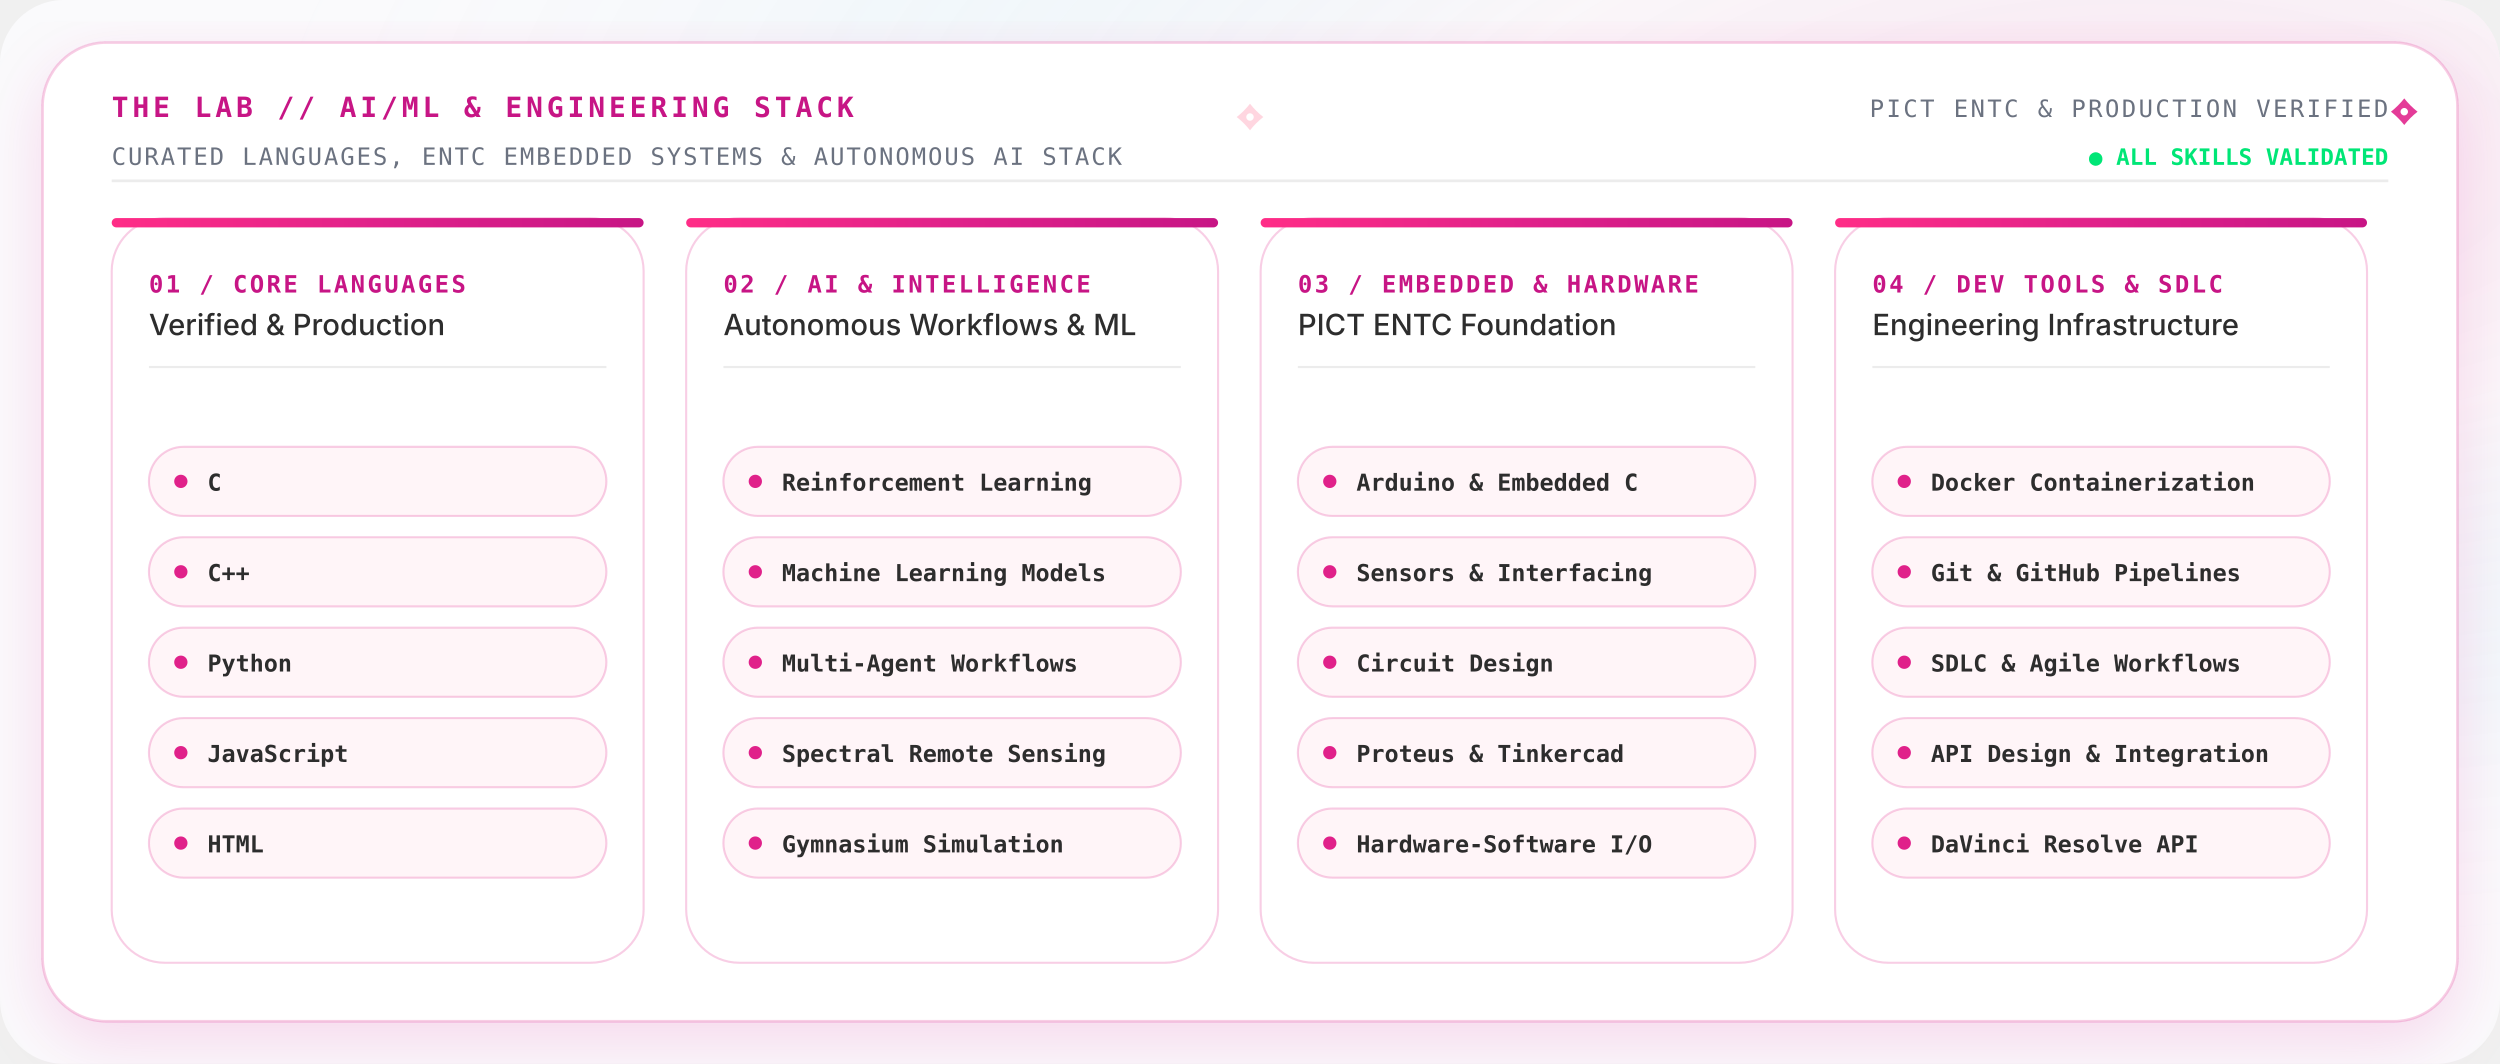
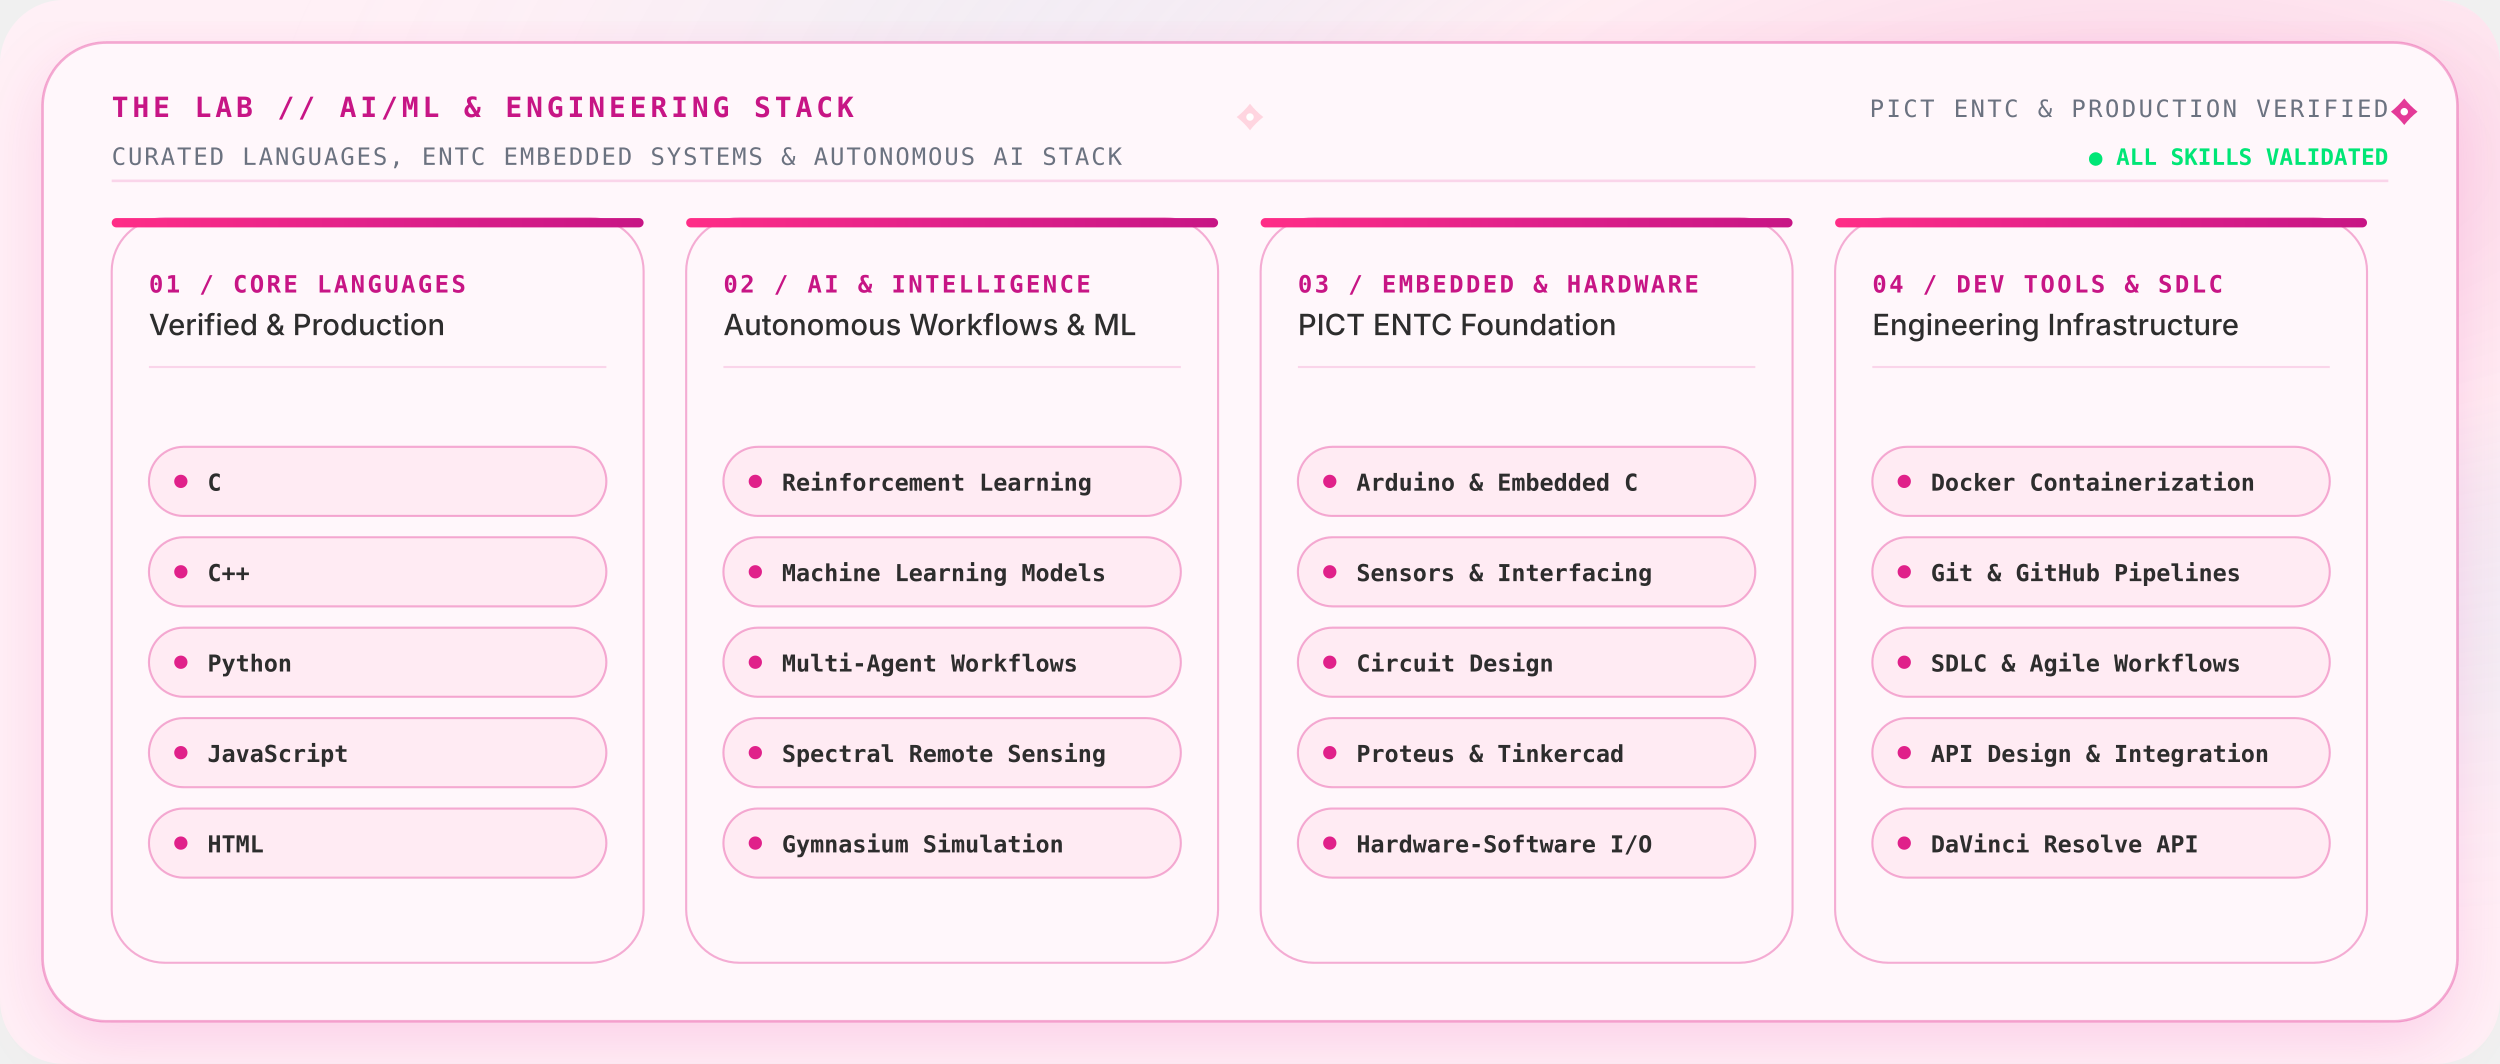
<svg xmlns="http://www.w3.org/2000/svg" viewBox="0 0 940 400" width="100%" height="400" fill="none">
  <defs>
    <style type="text/css">
        .display-title {
          font-family: 'Montserrat', 'Plus Jakarta Sans', 'Inter', -apple-system, BlinkMacSystemFont, 'Segoe UI', Roboto, sans-serif;
          font-weight: 800;
          letter-spacing: -0.02em;
        }
        .editorial-title {
          font-family: 'Cinzel', 'Playfair Display', 'Didot', Georgia, serif;
          font-weight: 700;
          letter-spacing: 0.08em;
        }
        .editorial-script {
          font-family: 'Pacifico', 'Cinzel', 'Playfair Display', 'Brush Script MT', cursive, sans-serif;
          letter-spacing: 0.02em;
        }
        .editorial-sans {
          font-family: 'Poppins', 'Inter', -apple-system, BlinkMacSystemFont, 'Segoe UI', Roboto, sans-serif;
          font-weight: 500;
        }
        .code-mono {
          font-family: 'JetBrains Mono', 'SF Mono', 'Fira Code', Menlo, Consolas, monospace;
        }
        
        /* Subtle Shimmer &amp; Pulse Keyframes */
        @keyframes subtlePulse {
          0%, 100% { opacity: 0.85; }
          50% { opacity: 1; }
        }
        @keyframes glint {
          0%, 100% { transform: scale(0.95); opacity: 0.7; }
          50% { transform: scale(1.08); opacity: 1; }
        }
        
        .pulse-anim {
          animation: subtlePulse 3s ease-in-out infinite;
        }
        .glint-anim {
          animation: glint 3.5s ease-in-out infinite;
          transform-origin: center;
        }
      </style>
    <linearGradient id="ward_barbieGrad" x1="0%" y1="0%" x2="100%" y2="0%">
      <stop offset="0%" stop-color="#FF2D87" />
      <stop offset="50%" stop-color="#E0218A" />
      <stop offset="100%" stop-color="#C71585" />
    </linearGradient>
+     <linearGradient id="ward_canvasPinkGrad" x1="0%" y1="0%" x2="100%" y2="100%">
+       <stop offset="0%" stop-color="#FFF0F6" />
+       <stop offset="50%" stop-color="#FFE4F0" />
+       <stop offset="100%" stop-color="#FFD6EA" />
+     </linearGradient>
    <linearGradient id="ward_blushGrad" x1="0%" y1="0%" x2="100%" y2="100%">
-       <stop offset="0%" stop-color="#FFFFFF" />
-       <stop offset="60%" stop-color="#FFF0F5" />
+       <stop offset="0%" stop-color="#FFF5FA" />
+       <stop offset="50%" stop-color="#FFEBF3" />
      <stop offset="100%" stop-color="#FFD1DC" />
    </linearGradient>
    <linearGradient id="ward_cyanGrad" x1="0%" y1="0%" x2="100%" y2="0%">
      <stop offset="0%" stop-color="#00B4D8" />
      <stop offset="100%" stop-color="#0077B6" />
    </linearGradient>
    <linearGradient id="ward_cardGlass" x1="0%" y1="0%" x2="0%" y2="100%">
-       <stop offset="0%" stop-color="#FFFFFF" stop-opacity="0.98" />
-       <stop offset="100%" stop-color="#FFF8FA" stop-opacity="0.95" />
+       <stop offset="0%" stop-color="#FFF8FA" stop-opacity="0.98" />
+       <stop offset="100%" stop-color="#FFE8F2" stop-opacity="0.96" />
    </linearGradient>
    <linearGradient id="ward_borderGrad" x1="0%" y1="0%" x2="100%" y2="100%">
-       <stop offset="0%" stop-color="#E0218A" stop-opacity="0.40" />
-       <stop offset="45%" stop-color="#FFD1DC" stop-opacity="0.25" />
-       <stop offset="75%" stop-color="#00B4D8" stop-opacity="0.20" />
-       <stop offset="100%" stop-color="#C71585" stop-opacity="0.35" />
+       <stop offset="0%" stop-color="#E0218A" stop-opacity="0.55" />
+       <stop offset="45%" stop-color="#FFD1DC" stop-opacity="0.40" />
+       <stop offset="75%" stop-color="#00B4D8" stop-opacity="0.30" />
+       <stop offset="100%" stop-color="#C71585" stop-opacity="0.50" />
    </linearGradient>
    <linearGradient id="ward_goldGrad" x1="0%" y1="0%" x2="100%" y2="100%">
      <stop offset="0%" stop-color="#FDE68A" />
      <stop offset="50%" stop-color="#F59E0B" />
      <stop offset="100%" stop-color="#D97706" />
    </linearGradient>
    <radialGradient id="ward_radialAura" cx="85%" cy="15%" r="75%">
-       <stop offset="0%" stop-color="#E0218A" stop-opacity="0.12" />
-       <stop offset="35%" stop-color="#FFD1DC" stop-opacity="0.08" />
-       <stop offset="70%" stop-color="#00B4D8" stop-opacity="0.03" />
-       <stop offset="100%" stop-color="#FAFAFC" stop-opacity="0" />
+       <stop offset="0%" stop-color="#E0218A" stop-opacity="0.18" />
+       <stop offset="35%" stop-color="#FFD1DC" stop-opacity="0.12" />
+       <stop offset="70%" stop-color="#00B4D8" stop-opacity="0.04" />
+       <stop offset="100%" stop-color="#FFF0F6" stop-opacity="0" />
    </radialGradient>
    <filter id="ward_cardShadow" x="-10%" y="-10%" width="120%" height="125%">
      <feDropShadow dx="0" dy="8" stdDeviation="12" flood-color="#E0218A" flood-opacity="0.14" />
    </filter>
    <filter id="ward_pinkGlow" x="-20%" y="-20%" width="140%" height="140%">
      <feGaussianBlur stdDeviation="4" result="blur" />
      <feComposite in="SourceGraphic" in2="blur" operator="over" />
    </filter>
  </defs>
-   <rect width="940" height="400" rx="24" fill="#FAFAFC" />
+   <rect width="940" height="400" rx="24" fill="#FFF0F6" />
  <rect width="940" height="400" rx="24" fill="url(#ward_radialAura)" />
-   <rect x="16" y="16" width="908" height="368" rx="24" fill="#FFFFFF" stroke="rgba(224, 33, 138, 0.22)" stroke-width="1" filter="url(#ward_cardShadow)" />
+   <rect x="16" y="16" width="908" height="368" rx="24" fill="#FFF7FB" stroke="rgba(224, 33, 138, 0.35)" stroke-width="1" filter="url(#ward_cardShadow)" />
  <g transform="translate(42, 44)">
    <text x="0" y="0" class="code-mono" font-size="10.5" font-weight="700" fill="#C71585" letter-spacing="0.14em">
        THE LAB // AI/ML &amp; ENGINEERING STACK
      </text>
    <text x="0" y="18" class="code-mono" font-size="9" fill="#6B7280" letter-spacing="0.08em">
        CURATED LANGUAGES, ENTC EMBEDDED SYSTEMS &amp; AUTONOMOUS AI STACK
      </text>
  </g>
  <g transform="translate(898, 44)">
    <text x="0" y="0" text-anchor="end" class="code-mono" font-size="9" fill="#6B7280" letter-spacing="0.1em">
        PICT ENTC &amp; PRODUCTION VERIFIED
      </text>
    <text x="0" y="18" text-anchor="end" class="code-mono" font-size="8.5" fill="#00E676" font-weight="700">
        ● ALL SKILLS VALIDATED
      </text>
  </g>
-   <line x1="42" y1="68" x2="898" y2="68" stroke="rgba(17, 17, 22, 0.08)" stroke-width="1" />
+   <line x1="42" y1="68" x2="898" y2="68" stroke="rgba(224, 33, 138, 0.16)" stroke-width="1" />
  <g transform="translate(42, 82)">
-     <rect x="0" y="0" width="200" height="280" rx="20" fill="#FFFFFF" stroke="rgba(224, 33, 138, 0.22)" stroke-width="0.8" />
+     <rect x="0" y="0" width="200" height="280" rx="20" fill="#FFF7FB" stroke="rgba(224, 33, 138, 0.35)" stroke-width="0.8" />
    <rect x="0" y="0" width="200" height="3.5" rx="1.75" fill="url(#ward_barbieGrad)" />
    <g transform="translate(14, 28)">
      <text x="0" y="0" class="code-mono" font-size="9" font-weight="700" fill="#C71585" letter-spacing="0.1em">
            01 / CORE LANGUAGES
          </text>
      <text x="0" y="16" class="editorial-sans" font-size="11" font-weight="600" fill="#2D2D2D">
            Verified &amp; Production
          </text>
-       <line x1="0" y1="28" x2="172" y2="28" stroke="rgba(17, 17, 22, 0.08)" stroke-width="0.8" />
+       <line x1="0" y1="28" x2="172" y2="28" stroke="rgba(224, 33, 138, 0.16)" stroke-width="0.8" />
    </g>
    <g transform="translate(14, 86)">
-       <rect x="0" y="0" width="172" height="26" rx="13" fill="#FFF5F8" stroke="rgba(224, 33, 138, 0.22)" stroke-width="0.8" />
+       <rect x="0" y="0" width="172" height="26" rx="13" fill="#FFEBF3" stroke="rgba(224, 33, 138, 0.35)" stroke-width="0.8" />
      <circle cx="12" cy="13" r="2.5" fill="#E0218A" />
      <text x="22" y="16.5" class="code-mono" font-size="8.8" font-weight="700" fill="#2D2D2D">
            C
          </text>
    </g>
    <g transform="translate(14, 120)">
-       <rect x="0" y="0" width="172" height="26" rx="13" fill="#FFF5F8" stroke="rgba(224, 33, 138, 0.22)" stroke-width="0.8" />
+       <rect x="0" y="0" width="172" height="26" rx="13" fill="#FFEBF3" stroke="rgba(224, 33, 138, 0.35)" stroke-width="0.8" />
      <circle cx="12" cy="13" r="2.5" fill="#E0218A" />
      <text x="22" y="16.5" class="code-mono" font-size="8.8" font-weight="700" fill="#2D2D2D">
            C++
          </text>
    </g>
    <g transform="translate(14, 154)">
-       <rect x="0" y="0" width="172" height="26" rx="13" fill="#FFF5F8" stroke="rgba(224, 33, 138, 0.22)" stroke-width="0.8" />
+       <rect x="0" y="0" width="172" height="26" rx="13" fill="#FFEBF3" stroke="rgba(224, 33, 138, 0.35)" stroke-width="0.8" />
      <circle cx="12" cy="13" r="2.5" fill="#E0218A" />
      <text x="22" y="16.5" class="code-mono" font-size="8.8" font-weight="700" fill="#2D2D2D">
            Python
          </text>
    </g>
    <g transform="translate(14, 188)">
-       <rect x="0" y="0" width="172" height="26" rx="13" fill="#FFF5F8" stroke="rgba(224, 33, 138, 0.22)" stroke-width="0.8" />
+       <rect x="0" y="0" width="172" height="26" rx="13" fill="#FFEBF3" stroke="rgba(224, 33, 138, 0.35)" stroke-width="0.8" />
      <circle cx="12" cy="13" r="2.5" fill="#E0218A" />
      <text x="22" y="16.5" class="code-mono" font-size="8.8" font-weight="700" fill="#2D2D2D">
            JavaScript
          </text>
    </g>
    <g transform="translate(14, 222)">
-       <rect x="0" y="0" width="172" height="26" rx="13" fill="#FFF5F8" stroke="rgba(224, 33, 138, 0.22)" stroke-width="0.8" />
+       <rect x="0" y="0" width="172" height="26" rx="13" fill="#FFEBF3" stroke="rgba(224, 33, 138, 0.35)" stroke-width="0.8" />
      <circle cx="12" cy="13" r="2.5" fill="#E0218A" />
      <text x="22" y="16.5" class="code-mono" font-size="8.8" font-weight="700" fill="#2D2D2D">
            HTML
          </text>
    </g>
  </g>
  <g transform="translate(258, 82)">
-     <rect x="0" y="0" width="200" height="280" rx="20" fill="#FFFFFF" stroke="rgba(224, 33, 138, 0.22)" stroke-width="0.8" />
+     <rect x="0" y="0" width="200" height="280" rx="20" fill="#FFF7FB" stroke="rgba(224, 33, 138, 0.35)" stroke-width="0.8" />
    <rect x="0" y="0" width="200" height="3.5" rx="1.75" fill="url(#ward_barbieGrad)" />
    <g transform="translate(14, 28)">
      <text x="0" y="0" class="code-mono" font-size="9" font-weight="700" fill="#C71585" letter-spacing="0.1em">
            02 / AI &amp; INTELLIGENCE
          </text>
      <text x="0" y="16" class="editorial-sans" font-size="11" font-weight="600" fill="#2D2D2D">
            Autonomous Workflows &amp; ML
          </text>
-       <line x1="0" y1="28" x2="172" y2="28" stroke="rgba(17, 17, 22, 0.08)" stroke-width="0.8" />
+       <line x1="0" y1="28" x2="172" y2="28" stroke="rgba(224, 33, 138, 0.16)" stroke-width="0.8" />
    </g>
    <g transform="translate(14, 86)">
-       <rect x="0" y="0" width="172" height="26" rx="13" fill="#FFF5F8" stroke="rgba(224, 33, 138, 0.22)" stroke-width="0.8" />
+       <rect x="0" y="0" width="172" height="26" rx="13" fill="#FFEBF3" stroke="rgba(224, 33, 138, 0.35)" stroke-width="0.8" />
      <circle cx="12" cy="13" r="2.5" fill="#E0218A" />
      <text x="22" y="16.5" class="code-mono" font-size="8.8" font-weight="700" fill="#2D2D2D">
            Reinforcement Learning
          </text>
    </g>
    <g transform="translate(14, 120)">
-       <rect x="0" y="0" width="172" height="26" rx="13" fill="#FFF5F8" stroke="rgba(224, 33, 138, 0.22)" stroke-width="0.8" />
+       <rect x="0" y="0" width="172" height="26" rx="13" fill="#FFEBF3" stroke="rgba(224, 33, 138, 0.35)" stroke-width="0.8" />
      <circle cx="12" cy="13" r="2.5" fill="#E0218A" />
      <text x="22" y="16.5" class="code-mono" font-size="8.8" font-weight="700" fill="#2D2D2D">
            Machine Learning Models
          </text>
    </g>
    <g transform="translate(14, 154)">
-       <rect x="0" y="0" width="172" height="26" rx="13" fill="#FFF5F8" stroke="rgba(224, 33, 138, 0.22)" stroke-width="0.8" />
+       <rect x="0" y="0" width="172" height="26" rx="13" fill="#FFEBF3" stroke="rgba(224, 33, 138, 0.35)" stroke-width="0.8" />
      <circle cx="12" cy="13" r="2.5" fill="#E0218A" />
      <text x="22" y="16.5" class="code-mono" font-size="8.8" font-weight="700" fill="#2D2D2D">
            Multi-Agent Workflows
          </text>
    </g>
    <g transform="translate(14, 188)">
-       <rect x="0" y="0" width="172" height="26" rx="13" fill="#FFF5F8" stroke="rgba(224, 33, 138, 0.22)" stroke-width="0.8" />
+       <rect x="0" y="0" width="172" height="26" rx="13" fill="#FFEBF3" stroke="rgba(224, 33, 138, 0.35)" stroke-width="0.8" />
      <circle cx="12" cy="13" r="2.5" fill="#E0218A" />
      <text x="22" y="16.5" class="code-mono" font-size="8.8" font-weight="700" fill="#2D2D2D">
            Spectral Remote Sensing
          </text>
    </g>
    <g transform="translate(14, 222)">
-       <rect x="0" y="0" width="172" height="26" rx="13" fill="#FFF5F8" stroke="rgba(224, 33, 138, 0.22)" stroke-width="0.8" />
+       <rect x="0" y="0" width="172" height="26" rx="13" fill="#FFEBF3" stroke="rgba(224, 33, 138, 0.35)" stroke-width="0.8" />
      <circle cx="12" cy="13" r="2.5" fill="#E0218A" />
      <text x="22" y="16.5" class="code-mono" font-size="8.8" font-weight="700" fill="#2D2D2D">
            Gymnasium Simulation
          </text>
    </g>
  </g>
  <g transform="translate(474, 82)">
-     <rect x="0" y="0" width="200" height="280" rx="20" fill="#FFFFFF" stroke="rgba(224, 33, 138, 0.22)" stroke-width="0.8" />
+     <rect x="0" y="0" width="200" height="280" rx="20" fill="#FFF7FB" stroke="rgba(224, 33, 138, 0.35)" stroke-width="0.8" />
    <rect x="0" y="0" width="200" height="3.5" rx="1.75" fill="url(#ward_barbieGrad)" />
    <g transform="translate(14, 28)">
      <text x="0" y="0" class="code-mono" font-size="9" font-weight="700" fill="#C71585" letter-spacing="0.1em">
            03 / EMBEDDED &amp; HARDWARE
          </text>
      <text x="0" y="16" class="editorial-sans" font-size="11" font-weight="600" fill="#2D2D2D">
            PICT ENTC Foundation
          </text>
-       <line x1="0" y1="28" x2="172" y2="28" stroke="rgba(17, 17, 22, 0.08)" stroke-width="0.8" />
+       <line x1="0" y1="28" x2="172" y2="28" stroke="rgba(224, 33, 138, 0.16)" stroke-width="0.8" />
    </g>
    <g transform="translate(14, 86)">
-       <rect x="0" y="0" width="172" height="26" rx="13" fill="#FFF5F8" stroke="rgba(224, 33, 138, 0.22)" stroke-width="0.8" />
+       <rect x="0" y="0" width="172" height="26" rx="13" fill="#FFEBF3" stroke="rgba(224, 33, 138, 0.35)" stroke-width="0.8" />
      <circle cx="12" cy="13" r="2.5" fill="#E0218A" />
      <text x="22" y="16.5" class="code-mono" font-size="8.8" font-weight="700" fill="#2D2D2D">
            Arduino &amp; Embedded C
          </text>
    </g>
    <g transform="translate(14, 120)">
-       <rect x="0" y="0" width="172" height="26" rx="13" fill="#FFF5F8" stroke="rgba(224, 33, 138, 0.22)" stroke-width="0.8" />
+       <rect x="0" y="0" width="172" height="26" rx="13" fill="#FFEBF3" stroke="rgba(224, 33, 138, 0.35)" stroke-width="0.8" />
      <circle cx="12" cy="13" r="2.5" fill="#E0218A" />
      <text x="22" y="16.5" class="code-mono" font-size="8.8" font-weight="700" fill="#2D2D2D">
            Sensors &amp; Interfacing
          </text>
    </g>
    <g transform="translate(14, 154)">
-       <rect x="0" y="0" width="172" height="26" rx="13" fill="#FFF5F8" stroke="rgba(224, 33, 138, 0.22)" stroke-width="0.8" />
+       <rect x="0" y="0" width="172" height="26" rx="13" fill="#FFEBF3" stroke="rgba(224, 33, 138, 0.35)" stroke-width="0.8" />
      <circle cx="12" cy="13" r="2.5" fill="#E0218A" />
      <text x="22" y="16.5" class="code-mono" font-size="8.8" font-weight="700" fill="#2D2D2D">
            Circuit Design
          </text>
    </g>
    <g transform="translate(14, 188)">
-       <rect x="0" y="0" width="172" height="26" rx="13" fill="#FFF5F8" stroke="rgba(224, 33, 138, 0.22)" stroke-width="0.8" />
+       <rect x="0" y="0" width="172" height="26" rx="13" fill="#FFEBF3" stroke="rgba(224, 33, 138, 0.35)" stroke-width="0.8" />
      <circle cx="12" cy="13" r="2.5" fill="#E0218A" />
      <text x="22" y="16.5" class="code-mono" font-size="8.8" font-weight="700" fill="#2D2D2D">
            Proteus &amp; Tinkercad
          </text>
    </g>
    <g transform="translate(14, 222)">
-       <rect x="0" y="0" width="172" height="26" rx="13" fill="#FFF5F8" stroke="rgba(224, 33, 138, 0.22)" stroke-width="0.8" />
+       <rect x="0" y="0" width="172" height="26" rx="13" fill="#FFEBF3" stroke="rgba(224, 33, 138, 0.35)" stroke-width="0.8" />
      <circle cx="12" cy="13" r="2.5" fill="#E0218A" />
      <text x="22" y="16.5" class="code-mono" font-size="8.8" font-weight="700" fill="#2D2D2D">
            Hardware-Software I/O
          </text>
    </g>
  </g>
  <g transform="translate(690, 82)">
-     <rect x="0" y="0" width="200" height="280" rx="20" fill="#FFFFFF" stroke="rgba(224, 33, 138, 0.22)" stroke-width="0.8" />
+     <rect x="0" y="0" width="200" height="280" rx="20" fill="#FFF7FB" stroke="rgba(224, 33, 138, 0.35)" stroke-width="0.8" />
    <rect x="0" y="0" width="200" height="3.5" rx="1.75" fill="url(#ward_barbieGrad)" />
    <g transform="translate(14, 28)">
      <text x="0" y="0" class="code-mono" font-size="9" font-weight="700" fill="#C71585" letter-spacing="0.1em">
            04 / DEV TOOLS &amp; SDLC
          </text>
      <text x="0" y="16" class="editorial-sans" font-size="11" font-weight="600" fill="#2D2D2D">
            Engineering Infrastructure
          </text>
-       <line x1="0" y1="28" x2="172" y2="28" stroke="rgba(17, 17, 22, 0.08)" stroke-width="0.8" />
+       <line x1="0" y1="28" x2="172" y2="28" stroke="rgba(224, 33, 138, 0.16)" stroke-width="0.8" />
    </g>
    <g transform="translate(14, 86)">
-       <rect x="0" y="0" width="172" height="26" rx="13" fill="#FFF5F8" stroke="rgba(224, 33, 138, 0.22)" stroke-width="0.8" />
+       <rect x="0" y="0" width="172" height="26" rx="13" fill="#FFEBF3" stroke="rgba(224, 33, 138, 0.35)" stroke-width="0.8" />
      <circle cx="12" cy="13" r="2.5" fill="#E0218A" />
      <text x="22" y="16.5" class="code-mono" font-size="8.8" font-weight="700" fill="#2D2D2D">
            Docker Containerization
          </text>
    </g>
    <g transform="translate(14, 120)">
-       <rect x="0" y="0" width="172" height="26" rx="13" fill="#FFF5F8" stroke="rgba(224, 33, 138, 0.22)" stroke-width="0.8" />
+       <rect x="0" y="0" width="172" height="26" rx="13" fill="#FFEBF3" stroke="rgba(224, 33, 138, 0.35)" stroke-width="0.8" />
      <circle cx="12" cy="13" r="2.5" fill="#E0218A" />
      <text x="22" y="16.5" class="code-mono" font-size="8.8" font-weight="700" fill="#2D2D2D">
            Git &amp; GitHub Pipelines
          </text>
    </g>
    <g transform="translate(14, 154)">
-       <rect x="0" y="0" width="172" height="26" rx="13" fill="#FFF5F8" stroke="rgba(224, 33, 138, 0.22)" stroke-width="0.8" />
+       <rect x="0" y="0" width="172" height="26" rx="13" fill="#FFEBF3" stroke="rgba(224, 33, 138, 0.35)" stroke-width="0.8" />
      <circle cx="12" cy="13" r="2.5" fill="#E0218A" />
      <text x="22" y="16.5" class="code-mono" font-size="8.8" font-weight="700" fill="#2D2D2D">
            SDLC &amp; Agile Workflows
          </text>
    </g>
    <g transform="translate(14, 188)">
-       <rect x="0" y="0" width="172" height="26" rx="13" fill="#FFF5F8" stroke="rgba(224, 33, 138, 0.22)" stroke-width="0.8" />
+       <rect x="0" y="0" width="172" height="26" rx="13" fill="#FFEBF3" stroke="rgba(224, 33, 138, 0.35)" stroke-width="0.8" />
      <circle cx="12" cy="13" r="2.5" fill="#E0218A" />
      <text x="22" y="16.5" class="code-mono" font-size="8.8" font-weight="700" fill="#2D2D2D">
            API Design &amp; Integration
          </text>
    </g>
    <g transform="translate(14, 222)">
-       <rect x="0" y="0" width="172" height="26" rx="13" fill="#FFF5F8" stroke="rgba(224, 33, 138, 0.22)" stroke-width="0.8" />
+       <rect x="0" y="0" width="172" height="26" rx="13" fill="#FFEBF3" stroke="rgba(224, 33, 138, 0.35)" stroke-width="0.8" />
      <circle cx="12" cy="13" r="2.5" fill="#E0218A" />
      <text x="22" y="16.5" class="code-mono" font-size="8.8" font-weight="700" fill="#2D2D2D">
            DaVinci Resolve API
          </text>
    </g>
  </g>
  <g class="glint-anim" style="transform-origin: 904px 42px;">
    <path d="         M 904 37         Q 906.2 39.8 909 42         Q 906.2 44.2 904 47         Q 901.8 44.2 899 42         Q 901.8 39.8 904 37         Z" fill="#E0218A" opacity="0.88" />
    <circle cx="904" cy="42" r="1.4" fill="#FFFFFF" />
  </g>
  <g class="glint-anim" style="transform-origin: 470px 44px;">
    <path d="         M 470 39         Q 472.2 41.8 475 44         Q 472.2 46.2 470 49         Q 467.8 46.2 465 44         Q 467.8 41.8 470 39         Z" fill="#FFD1DC" opacity="0.88" />
    <circle cx="470" cy="44" r="1.4" fill="#FFFFFF" />
  </g>
</svg>
